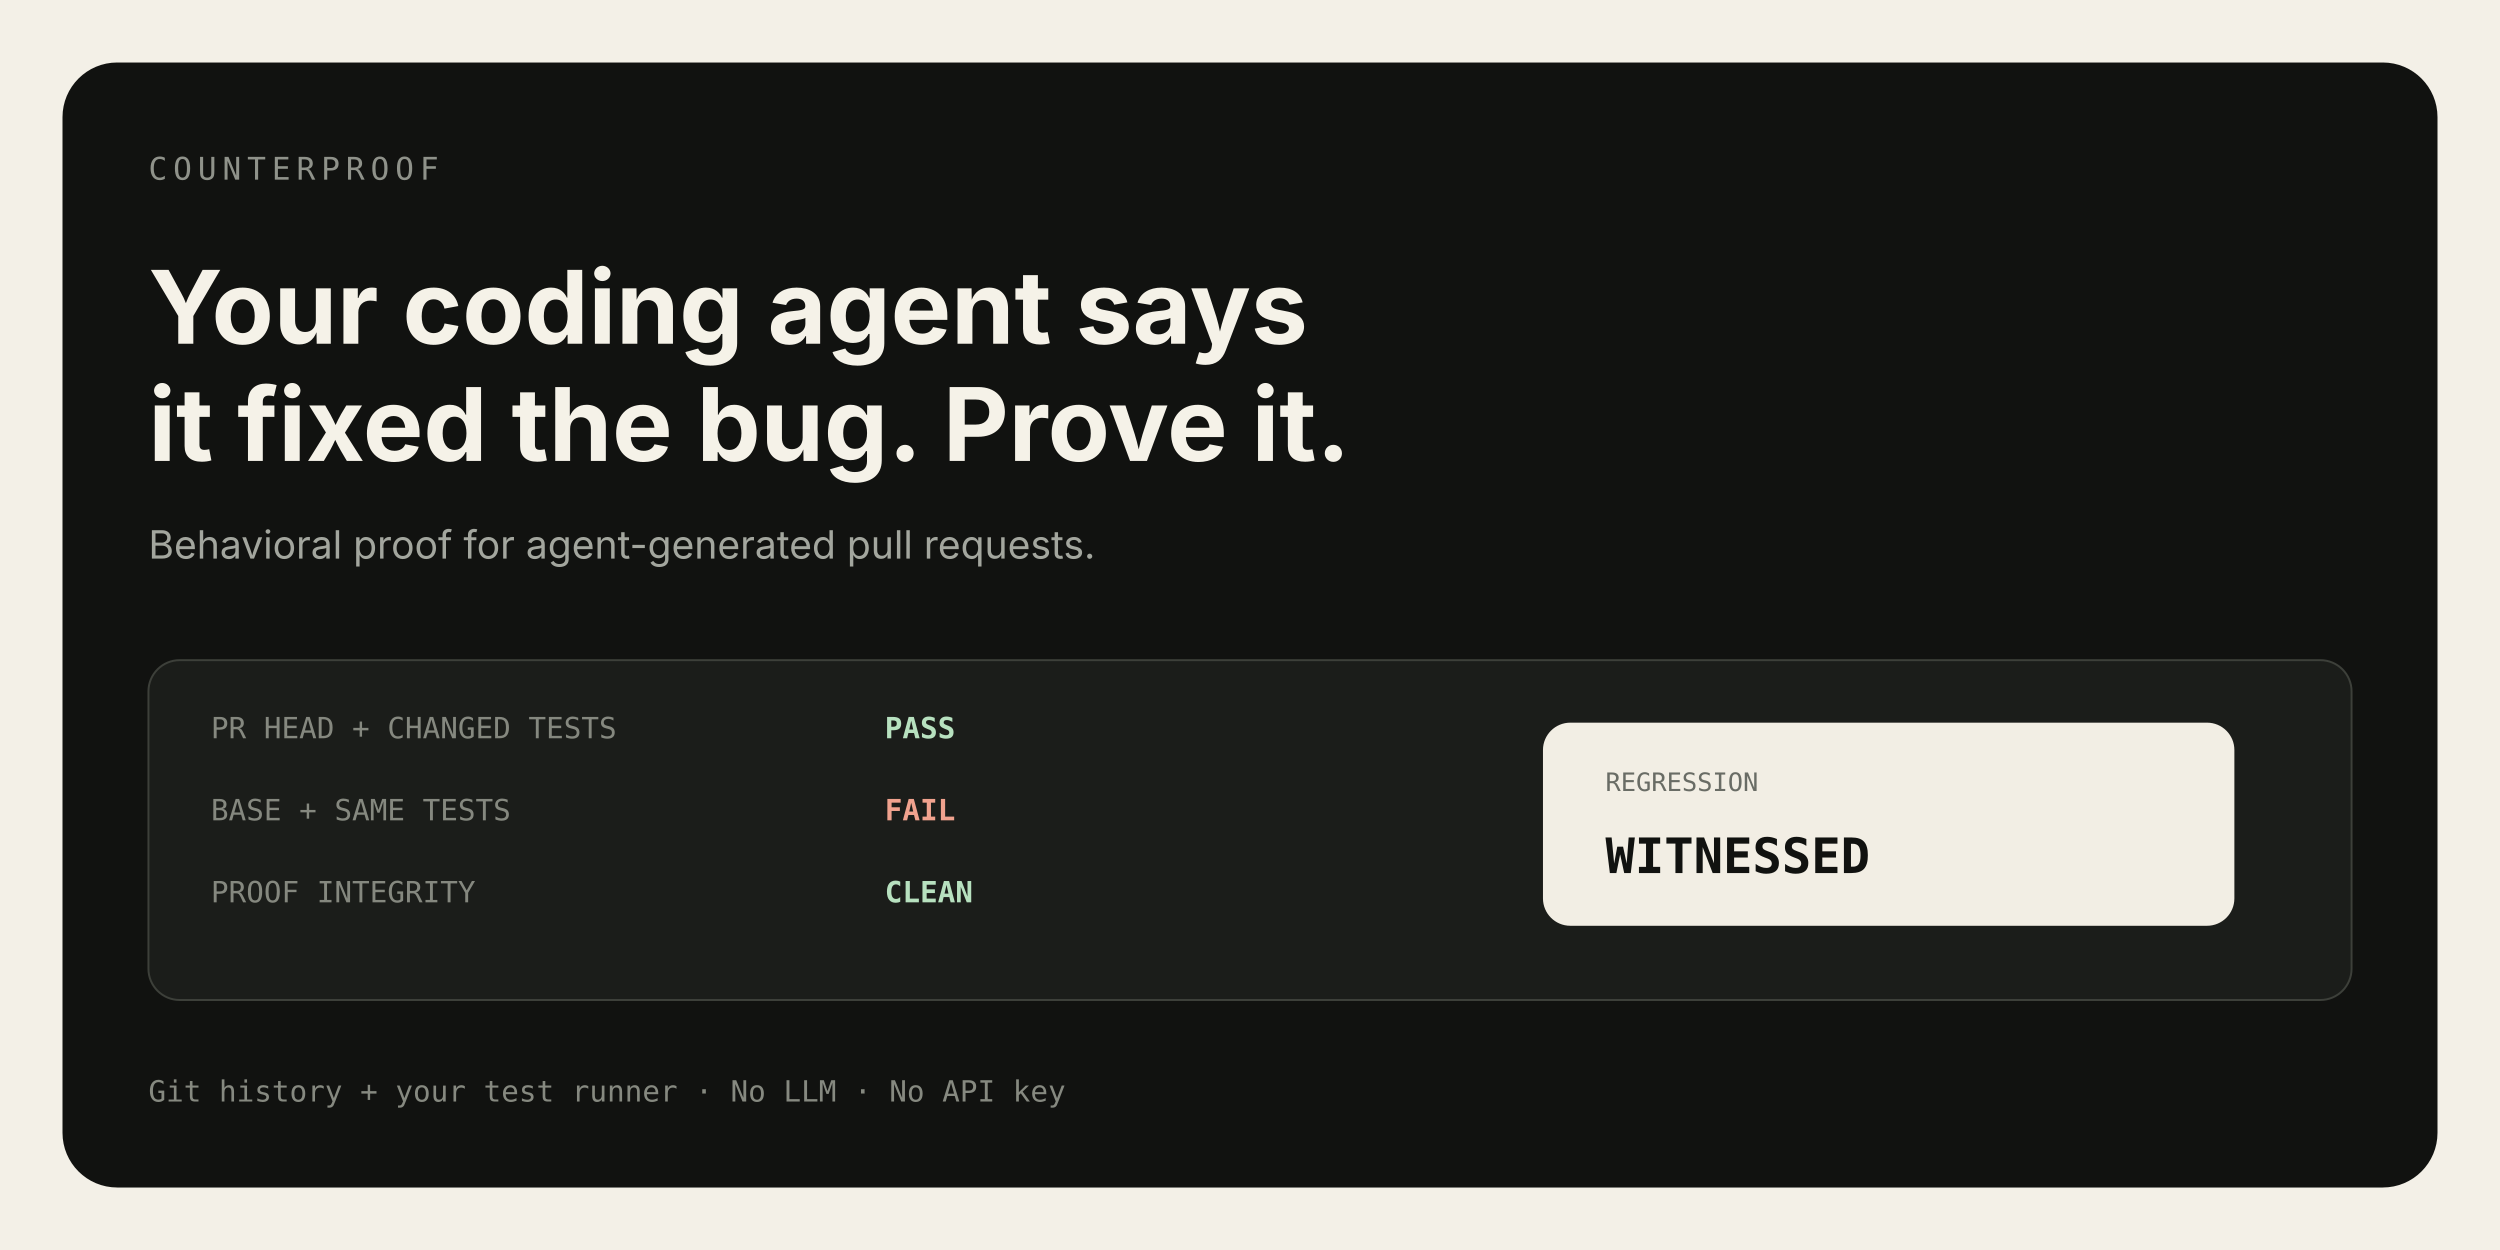
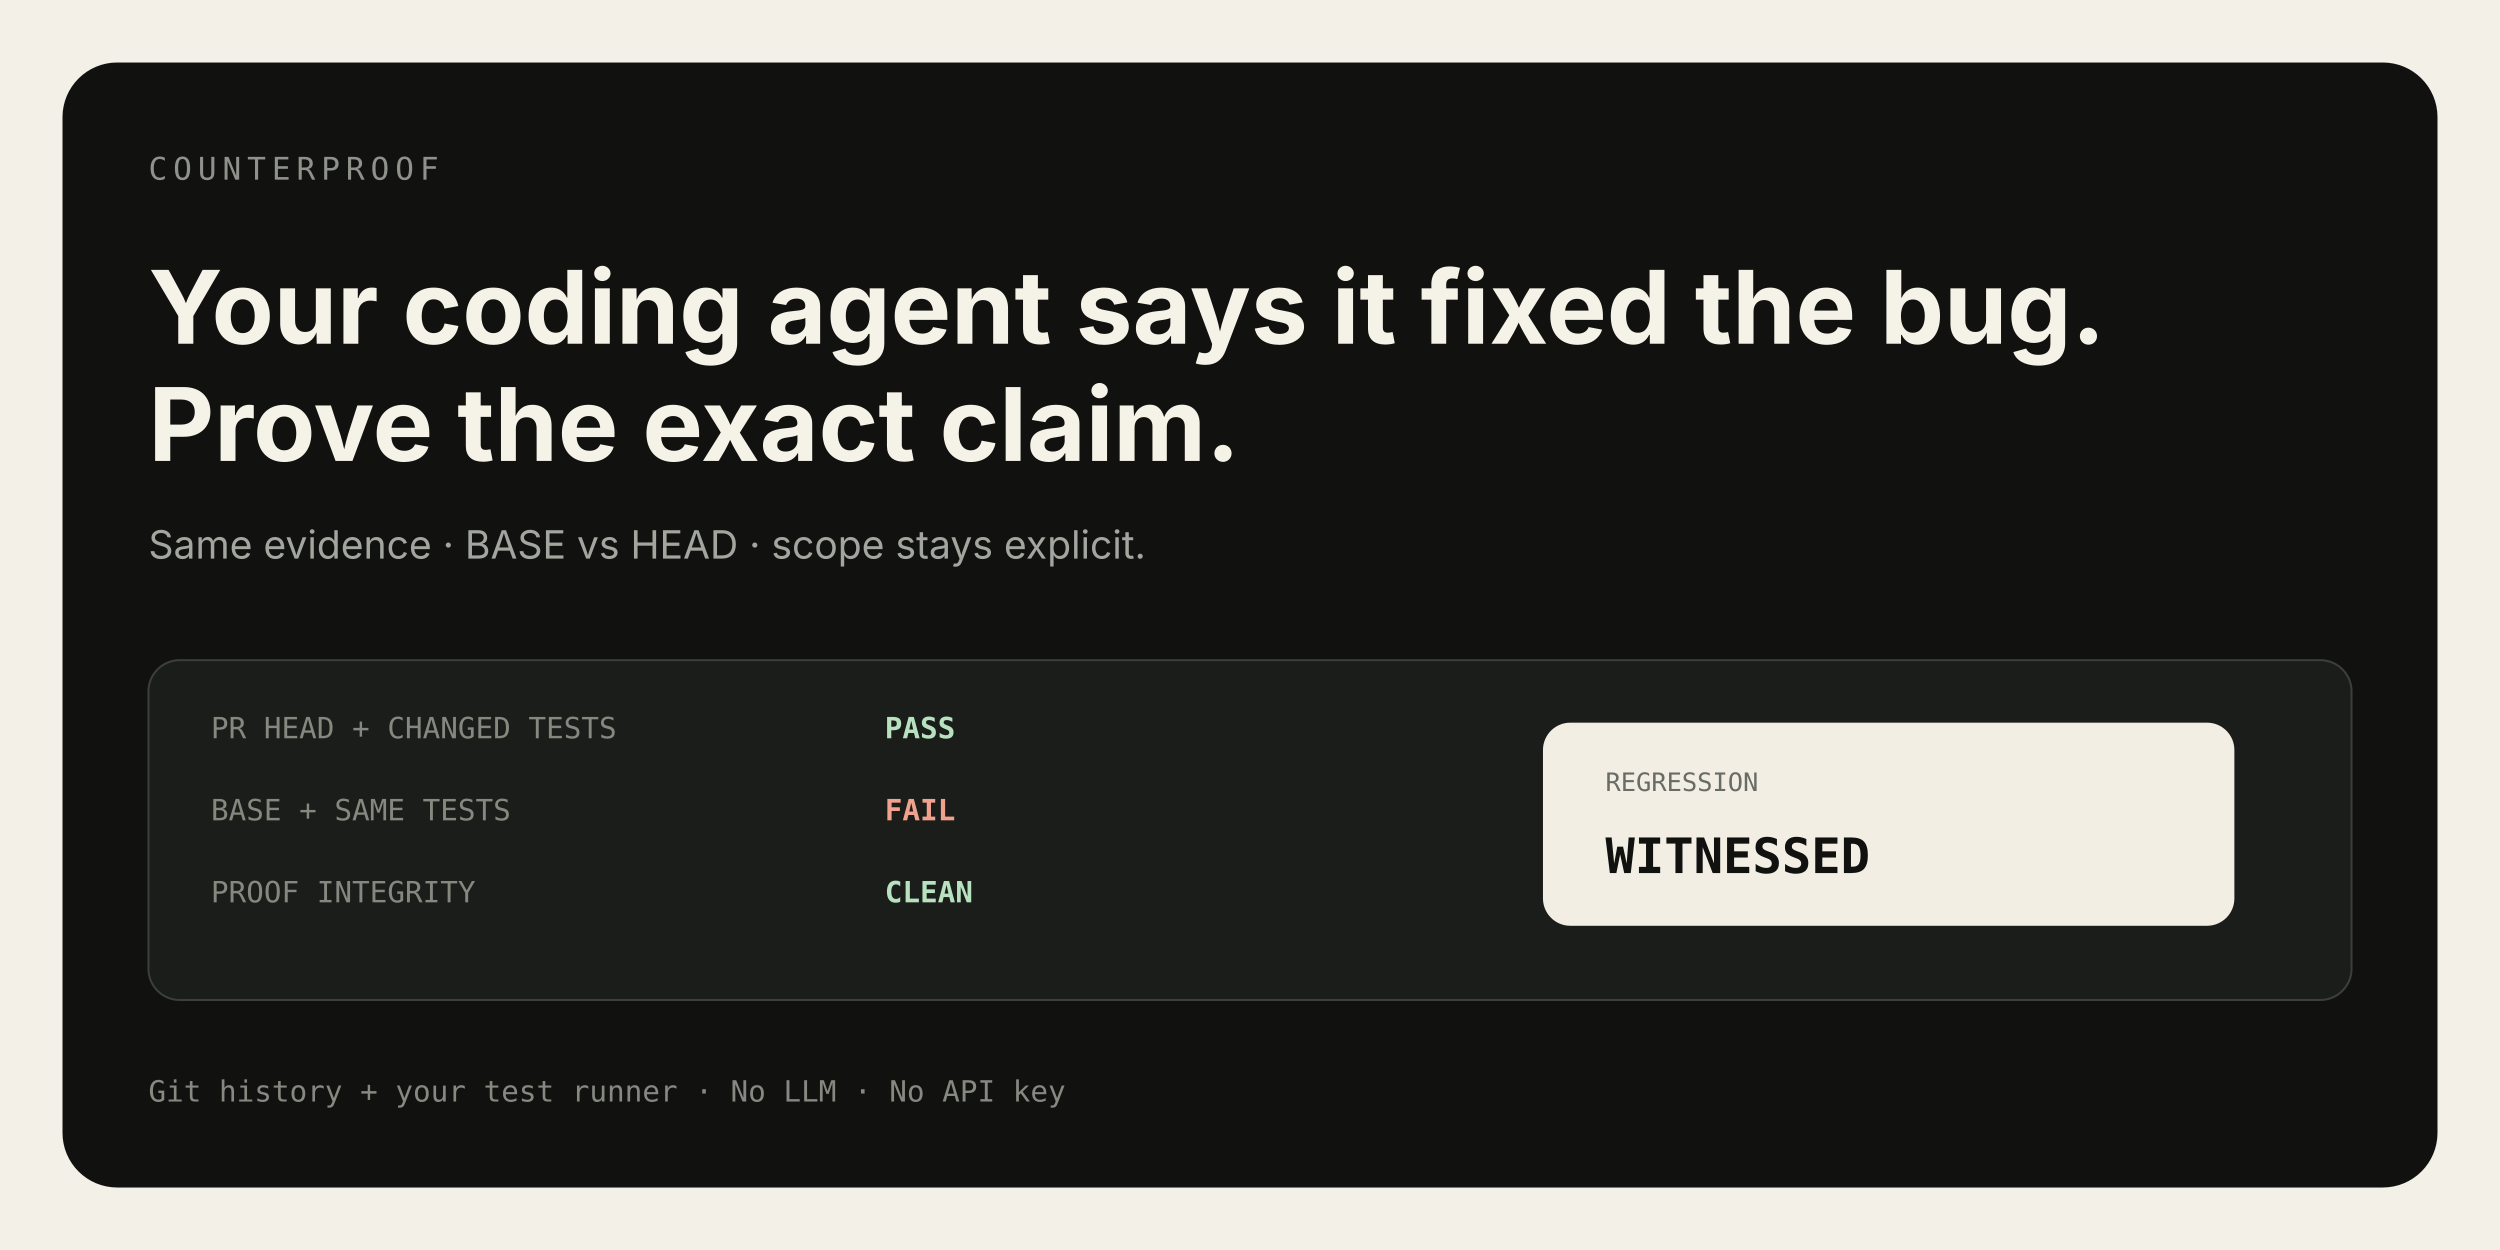
<svg xmlns="http://www.w3.org/2000/svg" width="1280" height="640" viewBox="0 0 1280 640">
  <rect width="1280" height="640" fill="#f3f0e7" />
  <rect x="32" y="32" width="1216" height="576" rx="28" fill="#111210" />
  <text x="76" y="92" fill="#8f928a" font-family="ui-monospace,SFMono-Regular,Menlo,monospace" font-size="16" letter-spacing="3">COUNTERPROOF</text>
-   <text x="76" y="176" fill="#f5f2e8" font-family="Inter,Arial,sans-serif" font-size="52" font-weight="700">Your coding agent says</text>
-   <text x="76" y="236" fill="#f5f2e8" font-family="Inter,Arial,sans-serif" font-size="52" font-weight="700">it fixed the bug. Prove it.</text>
-   <text x="76" y="286" fill="#a3a69e" font-family="Inter,Arial,sans-serif" font-size="20">Behavioral proof for agent-generated pull requests.</text>
+   <text x="76" y="176" fill="#f5f2e8" font-family="Inter,Arial,sans-serif" font-size="52" font-weight="700">Your coding agent says it fixed the bug.</text>
+   <text x="76" y="236" fill="#f5f2e8" font-family="Inter,Arial,sans-serif" font-size="52" font-weight="700">Prove the exact claim.</text>
+   <text x="76" y="286" fill="#a3a69e" font-family="Inter,Arial,sans-serif" font-size="20">Same evidence · BASE vs HEAD · scope stays explicit.</text>
  <rect x="76" y="338" width="1128" height="174" rx="16" fill="#1b1d1a" stroke="#3d403a" />
  <text x="108" y="378" fill="#85887f" font-family="ui-monospace,SFMono-Regular,Menlo,monospace" font-size="15">PR HEAD + CHANGED TESTS</text>
  <text x="453" y="378" fill="#b7e1bf" font-family="ui-monospace,SFMono-Regular,Menlo,monospace" font-size="15" font-weight="700">PASS</text>
  <text x="108" y="420" fill="#85887f" font-family="ui-monospace,SFMono-Regular,Menlo,monospace" font-size="15">BASE + SAME TESTS</text>
  <text x="453" y="420" fill="#f0a28e" font-family="ui-monospace,SFMono-Regular,Menlo,monospace" font-size="15" font-weight="700">FAIL</text>
  <text x="108" y="462" fill="#85887f" font-family="ui-monospace,SFMono-Regular,Menlo,monospace" font-size="15">PROOF INTEGRITY</text>
  <text x="453" y="462" fill="#b7e1bf" font-family="ui-monospace,SFMono-Regular,Menlo,monospace" font-size="15" font-weight="700">CLEAN</text>
  <rect x="790" y="370" width="354" height="104" rx="14" fill="#f2eee4" />
  <text x="822" y="405" fill="#696c65" font-family="ui-monospace,SFMono-Regular,Menlo,monospace" font-size="13">REGRESSION</text>
  <text x="822" y="447" fill="#111210" font-family="ui-monospace,SFMono-Regular,Menlo,monospace" font-size="25" font-weight="700">WITNESSED</text>
  <text x="76" y="564" fill="#868980" font-family="ui-monospace,SFMono-Regular,Menlo,monospace" font-size="15">Git history + your test runner · No LLM · No API key</text>
</svg>
